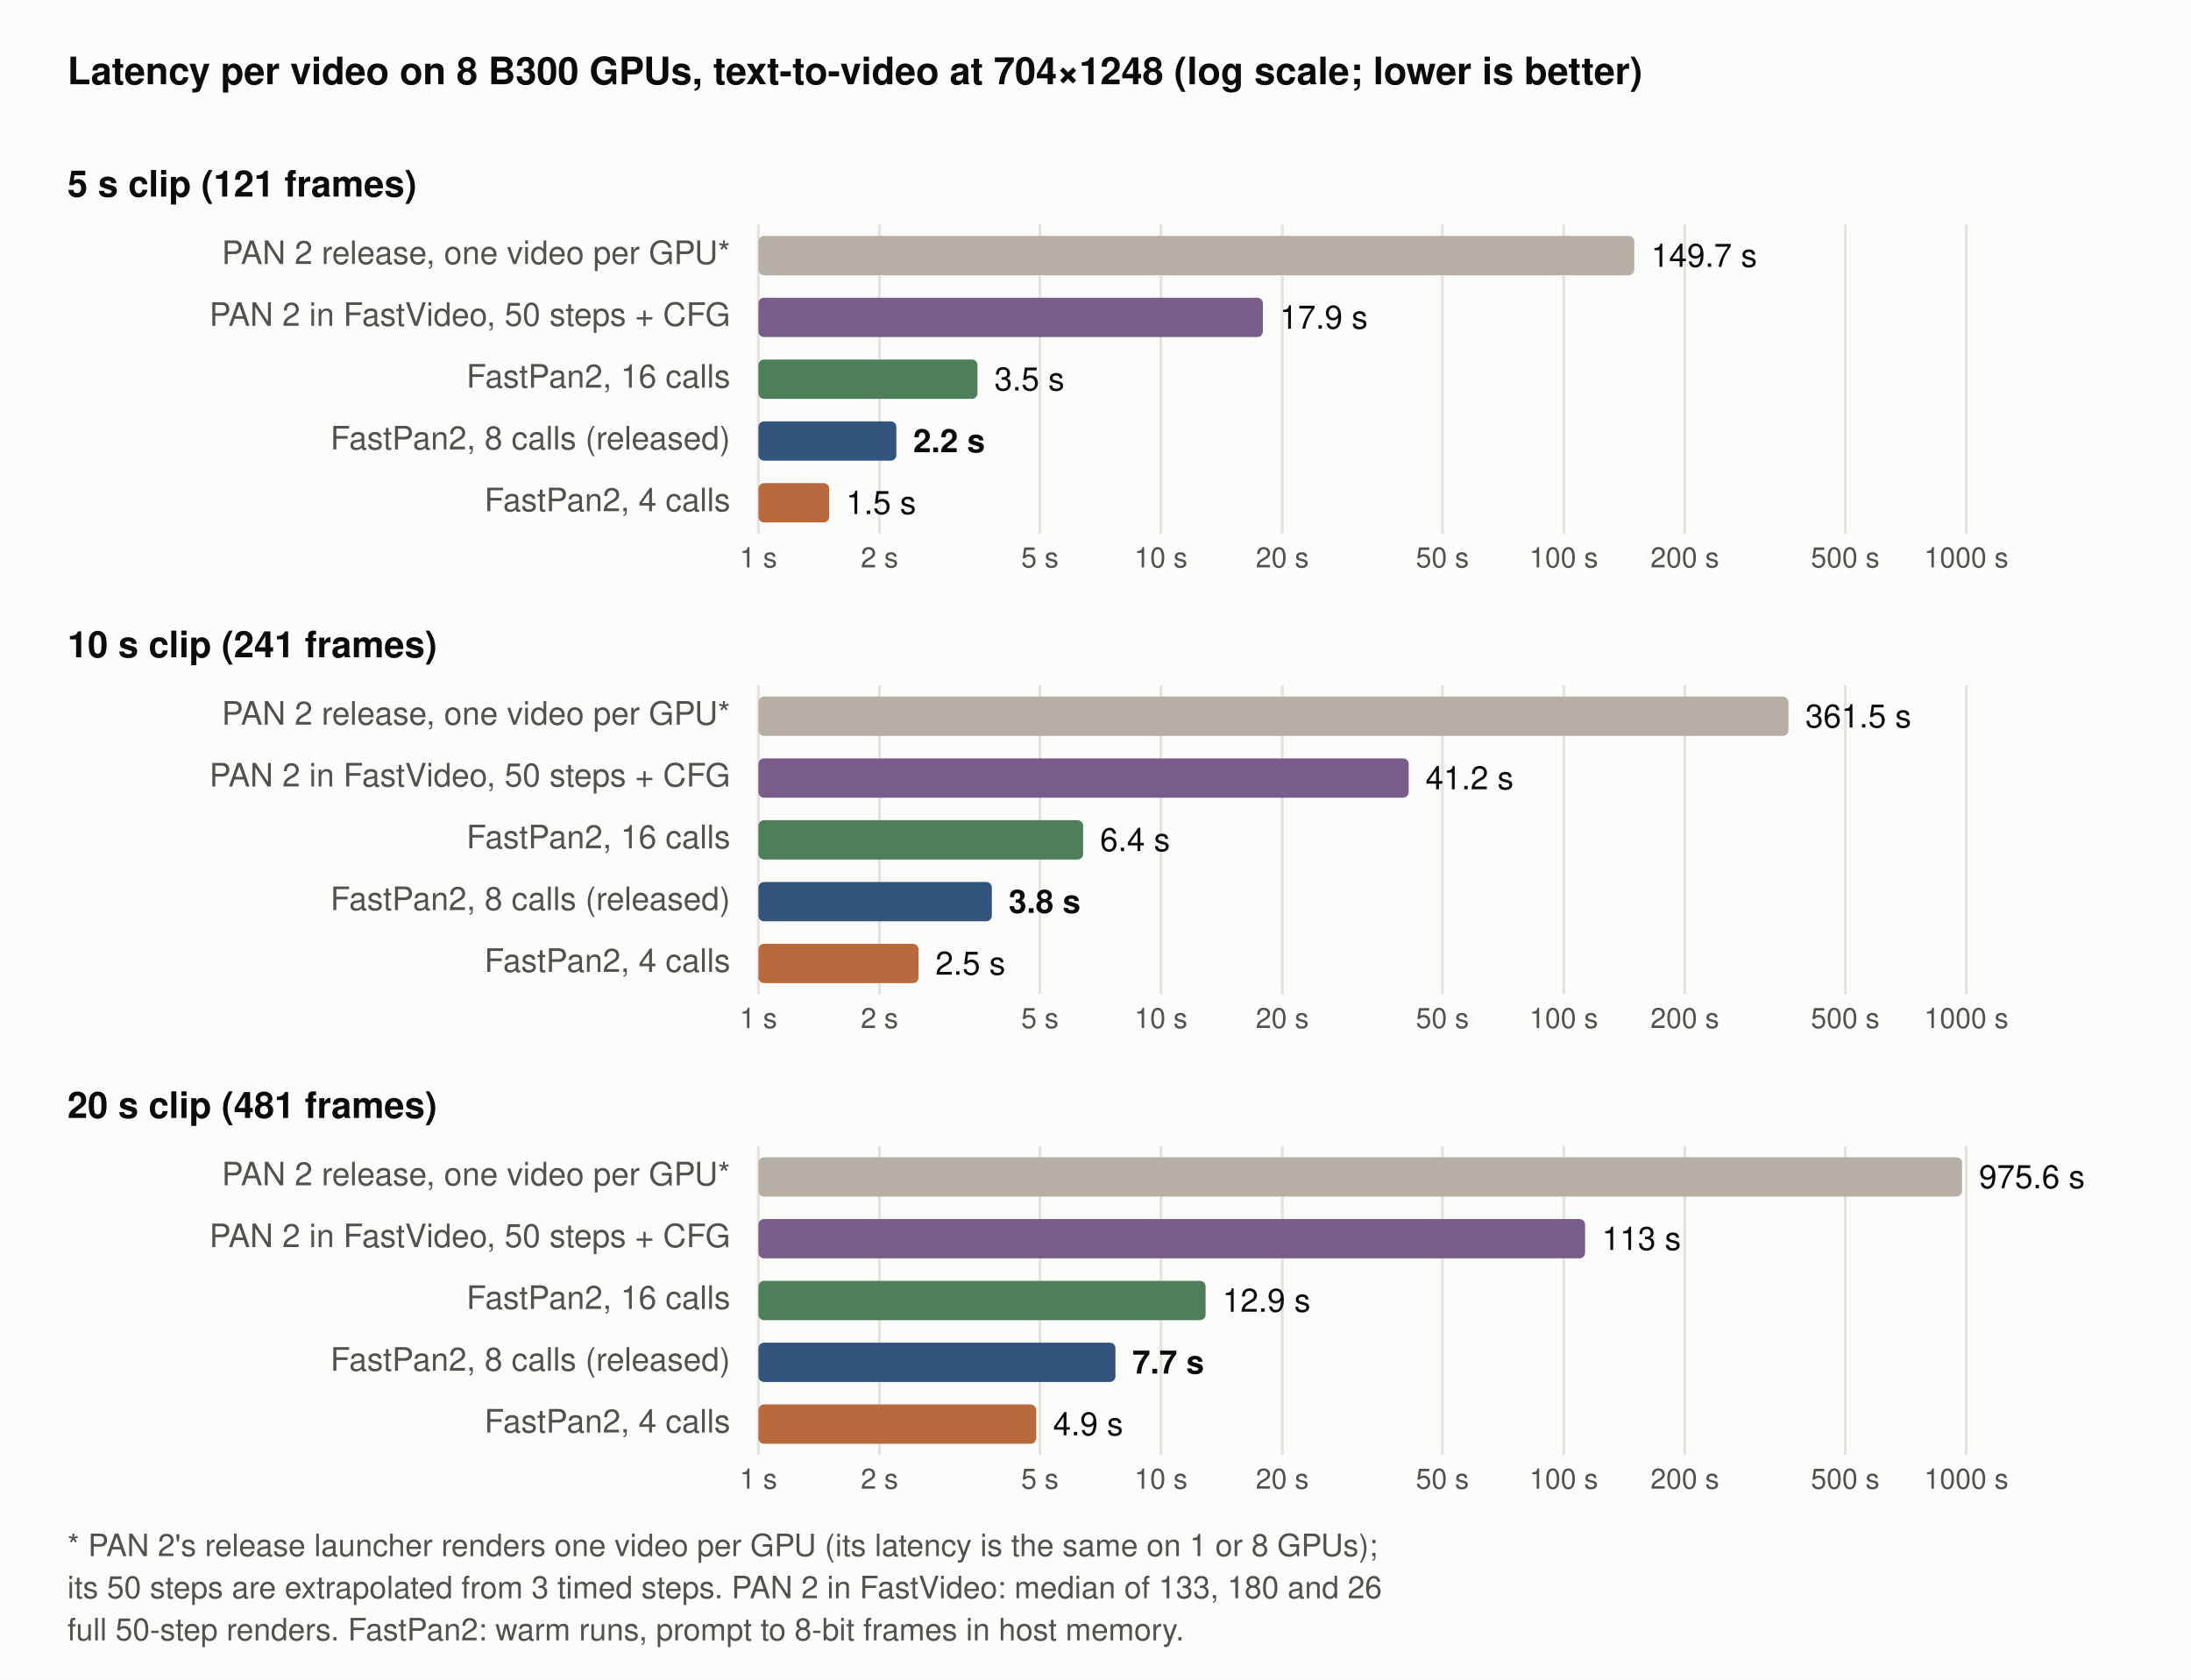
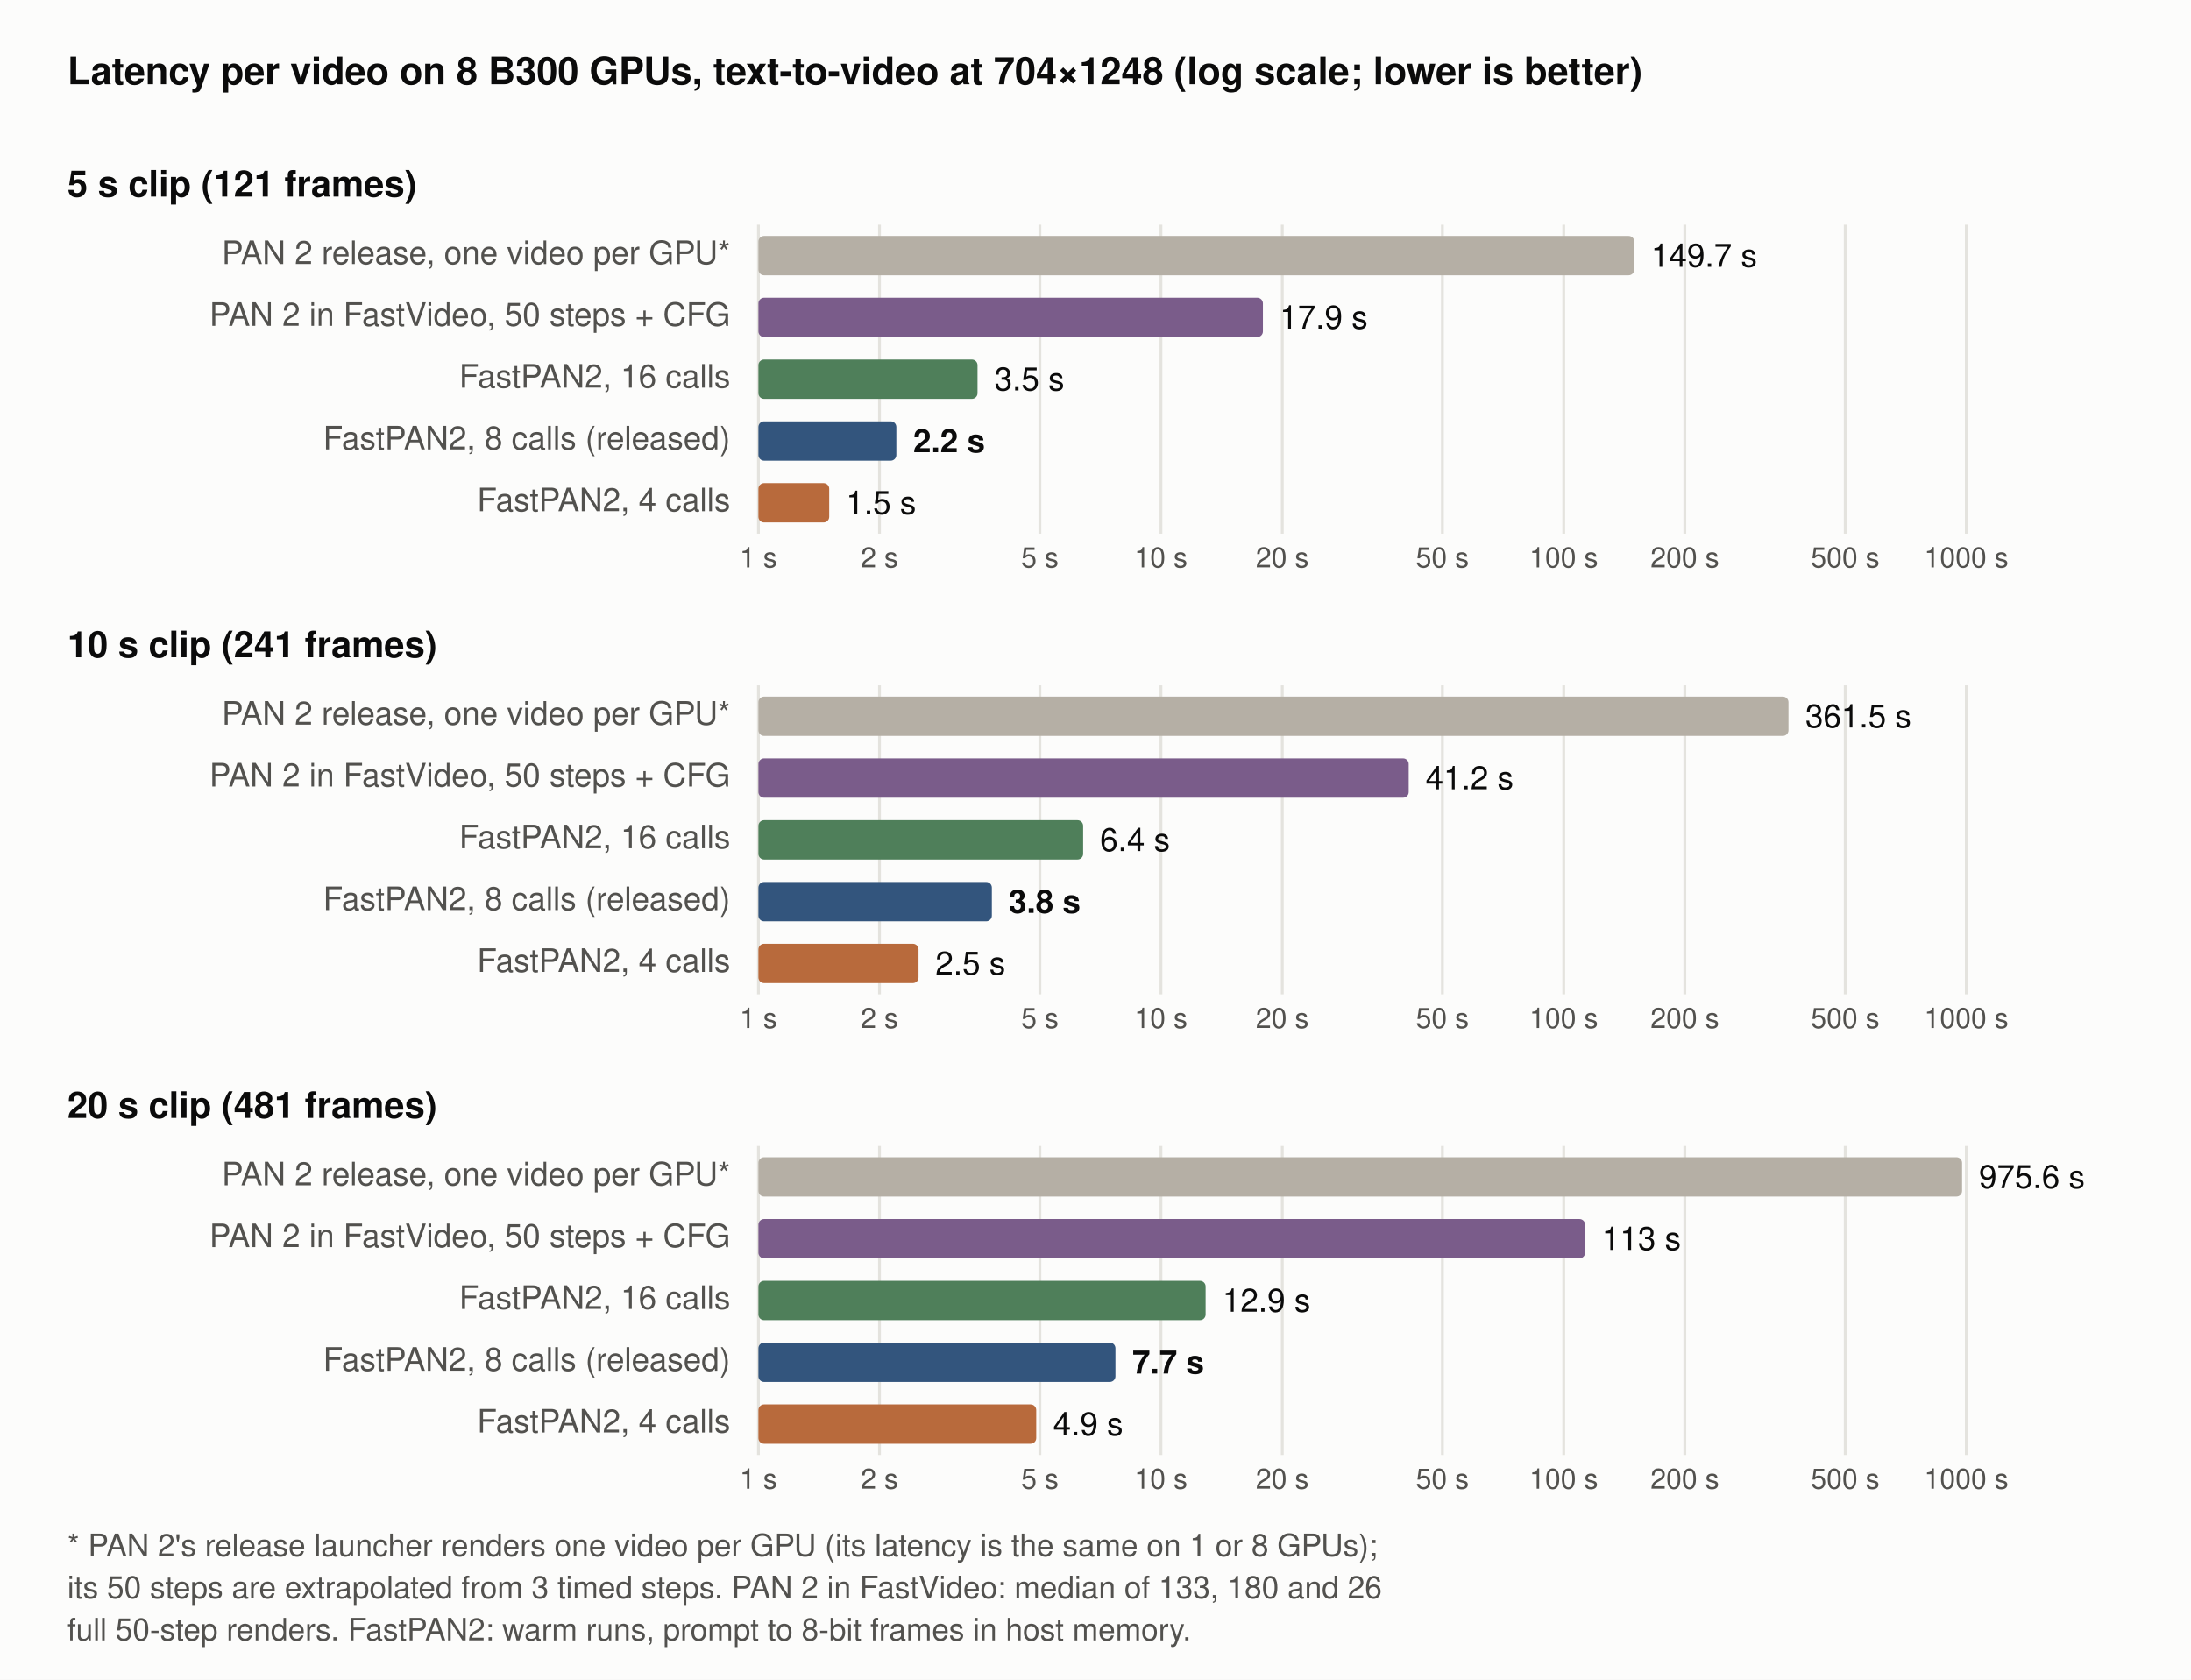
<svg xmlns="http://www.w3.org/2000/svg" width="780" height="598" viewBox="0 0 780 598" role="img" aria-labelledby="t d">
  <style>
  .bg{fill:#fcfcfb} .t1{fill:#0b0b0b} .t2{fill:#52514e} .grid{stroke:#e4e3de} .axis{stroke:#9b9a95}
  .ln{stroke:#52514e;fill:none} .box{fill:#f3f2ee;stroke:#c9c7c0} .boxs{fill:#e6edf5;stroke:#33557d}
  .boxo{fill:#f6ebe3;stroke:#b86a3c} .boxg{fill:#e7f0e9;stroke:#4f7f5a}
  .s0{fill:#b5afa5} .s1{fill:#33557d} .s2{fill:#b86a3c} .s3{fill:#4f7f5a} .s4{fill:#7a5c8a}
  .k0{stroke:#b5afa5} .k1{stroke:#33557d} .k2{stroke:#b86a3c} .k3{stroke:#4f7f5a} .k4{stroke:#7a5c8a}
  text{font-family:-apple-system,BlinkMacSystemFont,"Segoe UI",Helvetica,Arial,sans-serif}
  @media (prefers-color-scheme: dark){
    .bg{fill:#1a1a19} .t1{fill:#ffffff} .t2{fill:#c3c2b7} .grid{stroke:#2e2e2c} .axis{stroke:#6b6a66}
    .ln{stroke:#c3c2b7} .box{fill:#262624;stroke:#4a4945} .boxs{fill:#1f2a37;stroke:#7393bb}
    .boxo{fill:#33251c;stroke:#c27448} .boxg{fill:#1f2b22;stroke:#78a985}
    .s0{fill:#69655e} .s1{fill:#7393bb} .s2{fill:#c27448} .s3{fill:#78a985} .s4{fill:#a68bb5}
    .k0{stroke:#69655e} .k1{stroke:#7393bb} .k2{stroke:#c27448} .k3{stroke:#78a985} .k4{stroke:#a68bb5}
  }
</style>
  <rect class="bg" width="780" height="598" />
  <text class="t1" x="24.0" y="30.0" font-size="13.5" text-anchor="start" font-weight="700">Latency per video on 8 B300 GPUs, text-to-video at 704×1248 (log scale; lower is better)</text>
  <text class="t1" x="24.0" y="70.0" font-size="13" text-anchor="start" font-weight="700">5 s clip (121 frames)</text>
  <line class="grid" x1="270.0" x2="270.0" y1="80" y2="190" stroke-width="1" />
  <line class="grid" x1="313.1" x2="313.1" y1="80" y2="190" stroke-width="1" />
  <line class="grid" x1="370.2" x2="370.2" y1="80" y2="190" stroke-width="1" />
  <line class="grid" x1="413.3" x2="413.3" y1="80" y2="190" stroke-width="1" />
  <line class="grid" x1="456.5" x2="456.5" y1="80" y2="190" stroke-width="1" />
  <line class="grid" x1="513.5" x2="513.5" y1="80" y2="190" stroke-width="1" />
  <line class="grid" x1="556.7" x2="556.7" y1="80" y2="190" stroke-width="1" />
  <line class="grid" x1="599.8" x2="599.8" y1="80" y2="190" stroke-width="1" />
  <line class="grid" x1="656.9" x2="656.9" y1="80" y2="190" stroke-width="1" />
  <line class="grid" x1="700.0" x2="700.0" y1="80" y2="190" stroke-width="1" />
  <text class="t2" x="260.0" y="94.0" font-size="11.5" text-anchor="end">PAN 2 release, one video per GPU*</text>
  <rect class="s0" x="270" y="84" width="311.8" height="14" rx="2" />
  <text class="t1" x="587.8" y="95.0" font-size="11.5" text-anchor="start">149.7 s</text>
  <text class="t2" x="260.0" y="116.0" font-size="11.5" text-anchor="end">PAN 2 in FastVideo, 50 steps + CFG</text>
  <rect class="s4" x="270" y="106" width="179.6" height="14" rx="2" />
  <text class="t1" x="455.6" y="117.0" font-size="11.5" text-anchor="start">17.9 s</text>
-   <text class="t2" x="260.0" y="138.0" font-size="11.5" text-anchor="end">FastPan2, 16 calls</text>
+   <text class="t2" x="260.0" y="138.0" font-size="11.5" text-anchor="end">FastPAN2, 16 calls</text>
  <rect class="s3" x="270" y="128" width="78.0" height="14" rx="2" />
  <text class="t1" x="354.0" y="139.0" font-size="11.5" text-anchor="start">3.5 s</text>
-   <text class="t2" x="260.0" y="160.0" font-size="11.5" text-anchor="end">FastPan2, 8 calls (released)</text>
+   <text class="t2" x="260.0" y="160.0" font-size="11.5" text-anchor="end">FastPAN2, 8 calls (released)</text>
  <rect class="s1" x="270" y="150" width="49.1" height="14" rx="2" />
  <text class="t1" x="325.1" y="161.0" font-size="11.5" text-anchor="start" font-weight="600">2.2 s</text>
-   <text class="t2" x="260.0" y="182.0" font-size="11.5" text-anchor="end">FastPan2, 4 calls</text>
+   <text class="t2" x="260.0" y="182.0" font-size="11.5" text-anchor="end">FastPAN2, 4 calls</text>
  <rect class="s2" x="270" y="172" width="25.2" height="14" rx="2" />
  <text class="t1" x="301.2" y="183.0" font-size="11.5" text-anchor="start">1.5 s</text>
  <text class="t2" x="270.0" y="202.0" font-size="10" text-anchor="middle">1 s</text>
  <text class="t2" x="313.1" y="202.0" font-size="10" text-anchor="middle">2 s</text>
  <text class="t2" x="370.2" y="202.0" font-size="10" text-anchor="middle">5 s</text>
  <text class="t2" x="413.3" y="202.0" font-size="10" text-anchor="middle">10 s</text>
  <text class="t2" x="456.5" y="202.0" font-size="10" text-anchor="middle">20 s</text>
  <text class="t2" x="513.5" y="202.0" font-size="10" text-anchor="middle">50 s</text>
  <text class="t2" x="556.7" y="202.0" font-size="10" text-anchor="middle">100 s</text>
  <text class="t2" x="599.8" y="202.0" font-size="10" text-anchor="middle">200 s</text>
  <text class="t2" x="656.9" y="202.0" font-size="10" text-anchor="middle">500 s</text>
  <text class="t2" x="700.0" y="202.0" font-size="10" text-anchor="middle">1000 s</text>
  <text class="t1" x="24.0" y="234.0" font-size="13" text-anchor="start" font-weight="700">10 s clip (241 frames)</text>
  <line class="grid" x1="270.0" x2="270.0" y1="244" y2="354" stroke-width="1" />
  <line class="grid" x1="313.1" x2="313.1" y1="244" y2="354" stroke-width="1" />
  <line class="grid" x1="370.2" x2="370.2" y1="244" y2="354" stroke-width="1" />
  <line class="grid" x1="413.3" x2="413.3" y1="244" y2="354" stroke-width="1" />
  <line class="grid" x1="456.5" x2="456.5" y1="244" y2="354" stroke-width="1" />
  <line class="grid" x1="513.5" x2="513.5" y1="244" y2="354" stroke-width="1" />
  <line class="grid" x1="556.7" x2="556.7" y1="244" y2="354" stroke-width="1" />
  <line class="grid" x1="599.8" x2="599.8" y1="244" y2="354" stroke-width="1" />
  <line class="grid" x1="656.9" x2="656.9" y1="244" y2="354" stroke-width="1" />
  <line class="grid" x1="700.0" x2="700.0" y1="244" y2="354" stroke-width="1" />
  <text class="t2" x="260.0" y="258.0" font-size="11.5" text-anchor="end">PAN 2 release, one video per GPU*</text>
  <rect class="s0" x="270" y="248" width="366.7" height="14" rx="2" />
  <text class="t1" x="642.7" y="259.0" font-size="11.5" text-anchor="start">361.5 s</text>
  <text class="t2" x="260.0" y="280.0" font-size="11.5" text-anchor="end">PAN 2 in FastVideo, 50 steps + CFG</text>
  <rect class="s4" x="270" y="270" width="231.5" height="14" rx="2" />
  <text class="t1" x="507.5" y="281.0" font-size="11.5" text-anchor="start">41.2 s</text>
-   <text class="t2" x="260.0" y="302.0" font-size="11.5" text-anchor="end">FastPan2, 16 calls</text>
+   <text class="t2" x="260.0" y="302.0" font-size="11.5" text-anchor="end">FastPAN2, 16 calls</text>
  <rect class="s3" x="270" y="292" width="115.6" height="14" rx="2" />
  <text class="t1" x="391.6" y="303.0" font-size="11.5" text-anchor="start">6.4 s</text>
-   <text class="t2" x="260.0" y="324.0" font-size="11.5" text-anchor="end">FastPan2, 8 calls (released)</text>
+   <text class="t2" x="260.0" y="324.0" font-size="11.5" text-anchor="end">FastPAN2, 8 calls (released)</text>
  <rect class="s1" x="270" y="314" width="83.1" height="14" rx="2" />
  <text class="t1" x="359.1" y="325.0" font-size="11.5" text-anchor="start" font-weight="600">3.8 s</text>
-   <text class="t2" x="260.0" y="346.0" font-size="11.5" text-anchor="end">FastPan2, 4 calls</text>
+   <text class="t2" x="260.0" y="346.0" font-size="11.5" text-anchor="end">FastPAN2, 4 calls</text>
  <rect class="s2" x="270" y="336" width="57.0" height="14" rx="2" />
  <text class="t1" x="333.0" y="347.0" font-size="11.5" text-anchor="start">2.5 s</text>
  <text class="t2" x="270.0" y="366.0" font-size="10" text-anchor="middle">1 s</text>
  <text class="t2" x="313.1" y="366.0" font-size="10" text-anchor="middle">2 s</text>
  <text class="t2" x="370.2" y="366.0" font-size="10" text-anchor="middle">5 s</text>
  <text class="t2" x="413.3" y="366.0" font-size="10" text-anchor="middle">10 s</text>
  <text class="t2" x="456.5" y="366.0" font-size="10" text-anchor="middle">20 s</text>
  <text class="t2" x="513.5" y="366.0" font-size="10" text-anchor="middle">50 s</text>
  <text class="t2" x="556.7" y="366.0" font-size="10" text-anchor="middle">100 s</text>
  <text class="t2" x="599.8" y="366.0" font-size="10" text-anchor="middle">200 s</text>
  <text class="t2" x="656.9" y="366.0" font-size="10" text-anchor="middle">500 s</text>
  <text class="t2" x="700.0" y="366.0" font-size="10" text-anchor="middle">1000 s</text>
  <text class="t1" x="24.0" y="398.0" font-size="13" text-anchor="start" font-weight="700">20 s clip (481 frames)</text>
  <line class="grid" x1="270.0" x2="270.0" y1="408" y2="518" stroke-width="1" />
  <line class="grid" x1="313.1" x2="313.1" y1="408" y2="518" stroke-width="1" />
  <line class="grid" x1="370.2" x2="370.2" y1="408" y2="518" stroke-width="1" />
  <line class="grid" x1="413.3" x2="413.3" y1="408" y2="518" stroke-width="1" />
  <line class="grid" x1="456.5" x2="456.5" y1="408" y2="518" stroke-width="1" />
  <line class="grid" x1="513.5" x2="513.5" y1="408" y2="518" stroke-width="1" />
  <line class="grid" x1="556.7" x2="556.7" y1="408" y2="518" stroke-width="1" />
  <line class="grid" x1="599.8" x2="599.8" y1="408" y2="518" stroke-width="1" />
  <line class="grid" x1="656.9" x2="656.9" y1="408" y2="518" stroke-width="1" />
  <line class="grid" x1="700.0" x2="700.0" y1="408" y2="518" stroke-width="1" />
  <text class="t2" x="260.0" y="422.0" font-size="11.5" text-anchor="end">PAN 2 release, one video per GPU*</text>
  <rect class="s0" x="270" y="412" width="428.5" height="14" rx="2" />
  <text class="t1" x="704.5" y="423.0" font-size="11.5" text-anchor="start">975.6 s</text>
  <text class="t2" x="260.0" y="444.0" font-size="11.5" text-anchor="end">PAN 2 in FastVideo, 50 steps + CFG</text>
  <rect class="s4" x="270" y="434" width="294.3" height="14" rx="2" />
  <text class="t1" x="570.3" y="445.0" font-size="11.5" text-anchor="start">113 s</text>
-   <text class="t2" x="260.0" y="466.0" font-size="11.5" text-anchor="end">FastPan2, 16 calls</text>
+   <text class="t2" x="260.0" y="466.0" font-size="11.5" text-anchor="end">FastPAN2, 16 calls</text>
  <rect class="s3" x="270" y="456" width="159.2" height="14" rx="2" />
  <text class="t1" x="435.2" y="467.0" font-size="11.5" text-anchor="start">12.9 s</text>
-   <text class="t2" x="260.0" y="488.0" font-size="11.5" text-anchor="end">FastPan2, 8 calls (released)</text>
+   <text class="t2" x="260.0" y="488.0" font-size="11.5" text-anchor="end">FastPAN2, 8 calls (released)</text>
  <rect class="s1" x="270" y="478" width="127.1" height="14" rx="2" />
  <text class="t1" x="403.1" y="489.0" font-size="11.5" text-anchor="start" font-weight="600">7.7 s</text>
-   <text class="t2" x="260.0" y="510.0" font-size="11.5" text-anchor="end">FastPan2, 4 calls</text>
+   <text class="t2" x="260.0" y="510.0" font-size="11.5" text-anchor="end">FastPAN2, 4 calls</text>
  <rect class="s2" x="270" y="500" width="98.9" height="14" rx="2" />
  <text class="t1" x="374.9" y="511.0" font-size="11.5" text-anchor="start">4.9 s</text>
  <text class="t2" x="270.0" y="530.0" font-size="10" text-anchor="middle">1 s</text>
  <text class="t2" x="313.1" y="530.0" font-size="10" text-anchor="middle">2 s</text>
  <text class="t2" x="370.2" y="530.0" font-size="10" text-anchor="middle">5 s</text>
  <text class="t2" x="413.3" y="530.0" font-size="10" text-anchor="middle">10 s</text>
  <text class="t2" x="456.5" y="530.0" font-size="10" text-anchor="middle">20 s</text>
  <text class="t2" x="513.5" y="530.0" font-size="10" text-anchor="middle">50 s</text>
  <text class="t2" x="556.7" y="530.0" font-size="10" text-anchor="middle">100 s</text>
  <text class="t2" x="599.8" y="530.0" font-size="10" text-anchor="middle">200 s</text>
  <text class="t2" x="656.9" y="530.0" font-size="10" text-anchor="middle">500 s</text>
  <text class="t2" x="700.0" y="530.0" font-size="10" text-anchor="middle">1000 s</text>
  <text class="t2" x="24.0" y="554.0" font-size="11" text-anchor="start">* PAN 2's release launcher renders one video per GPU (its latency is the same on 1 or 8 GPUs);</text>
  <text class="t2" x="24.0" y="569.0" font-size="11" text-anchor="start">  its 50 steps are extrapolated from 3 timed steps. PAN 2 in FastVideo: median of 133, 180 and 26</text>
-   <text class="t2" x="24.0" y="584.0" font-size="11" text-anchor="start">  full 50-step renders. FastPan2: warm runs, prompt to 8-bit frames in host memory.</text>
+   <text class="t2" x="24.0" y="584.0" font-size="11" text-anchor="start">  full 50-step renders. FastPAN2: warm runs, prompt to 8-bit frames in host memory.</text>
</svg>
